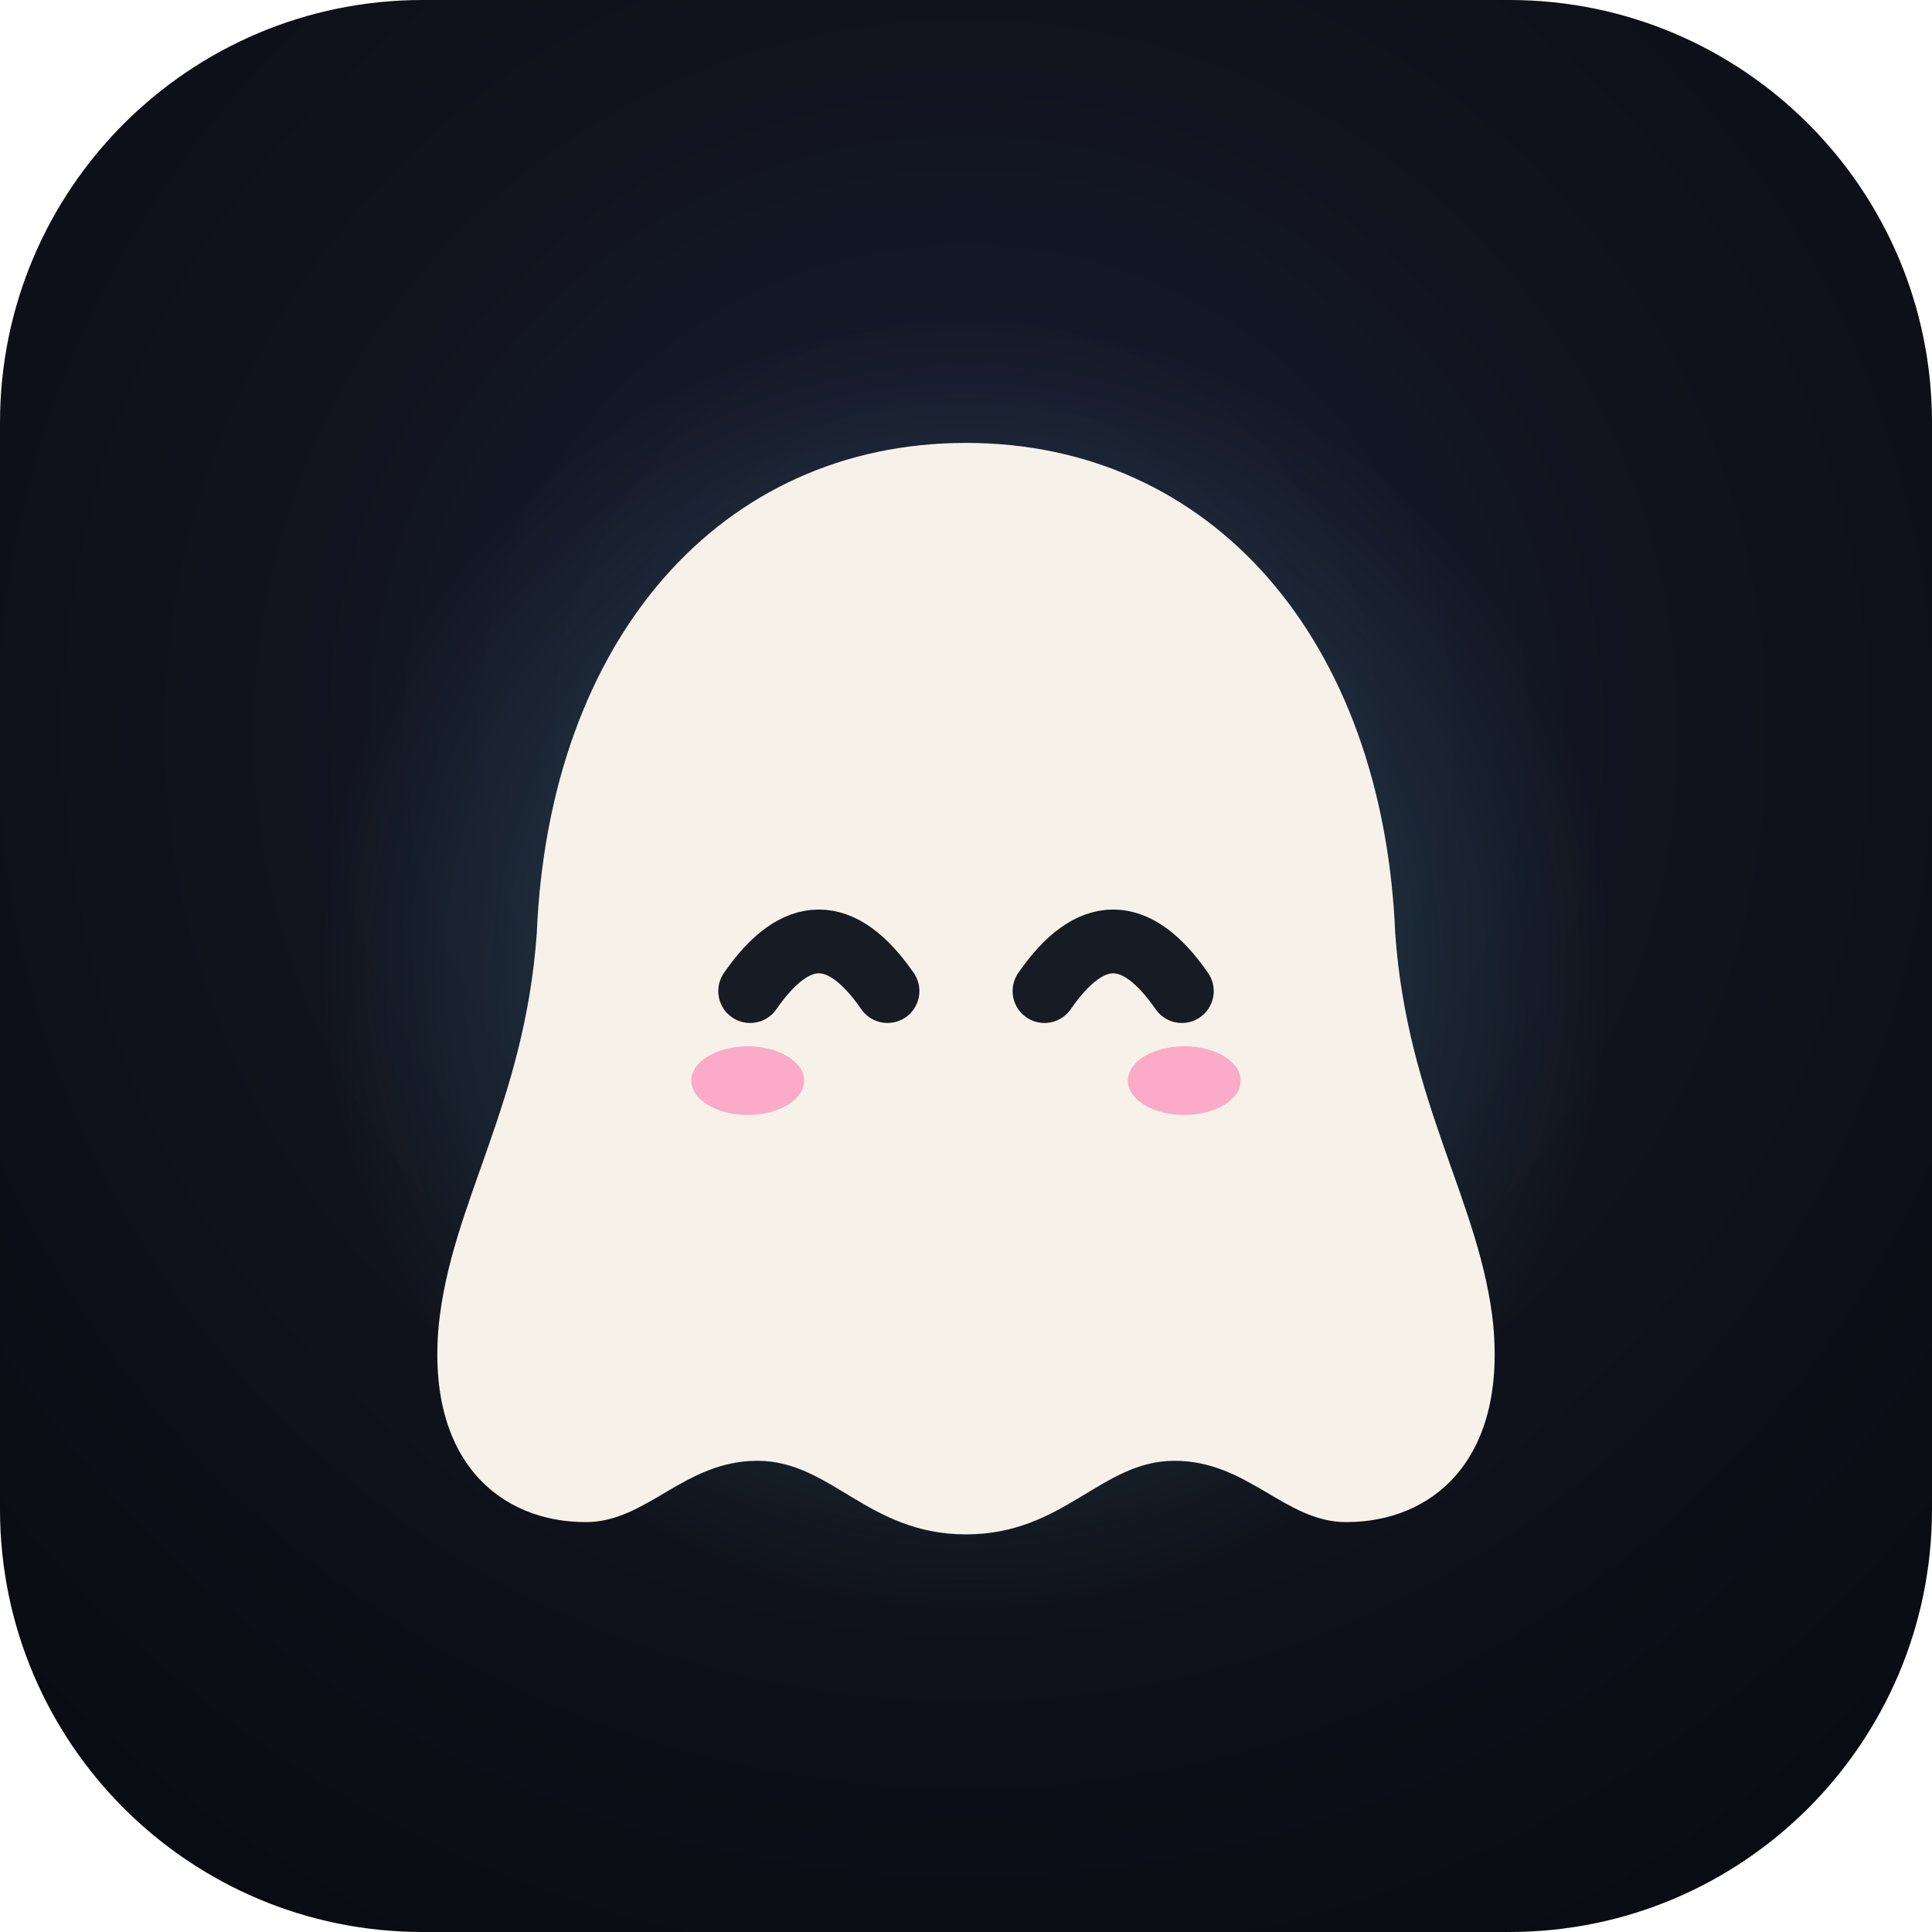
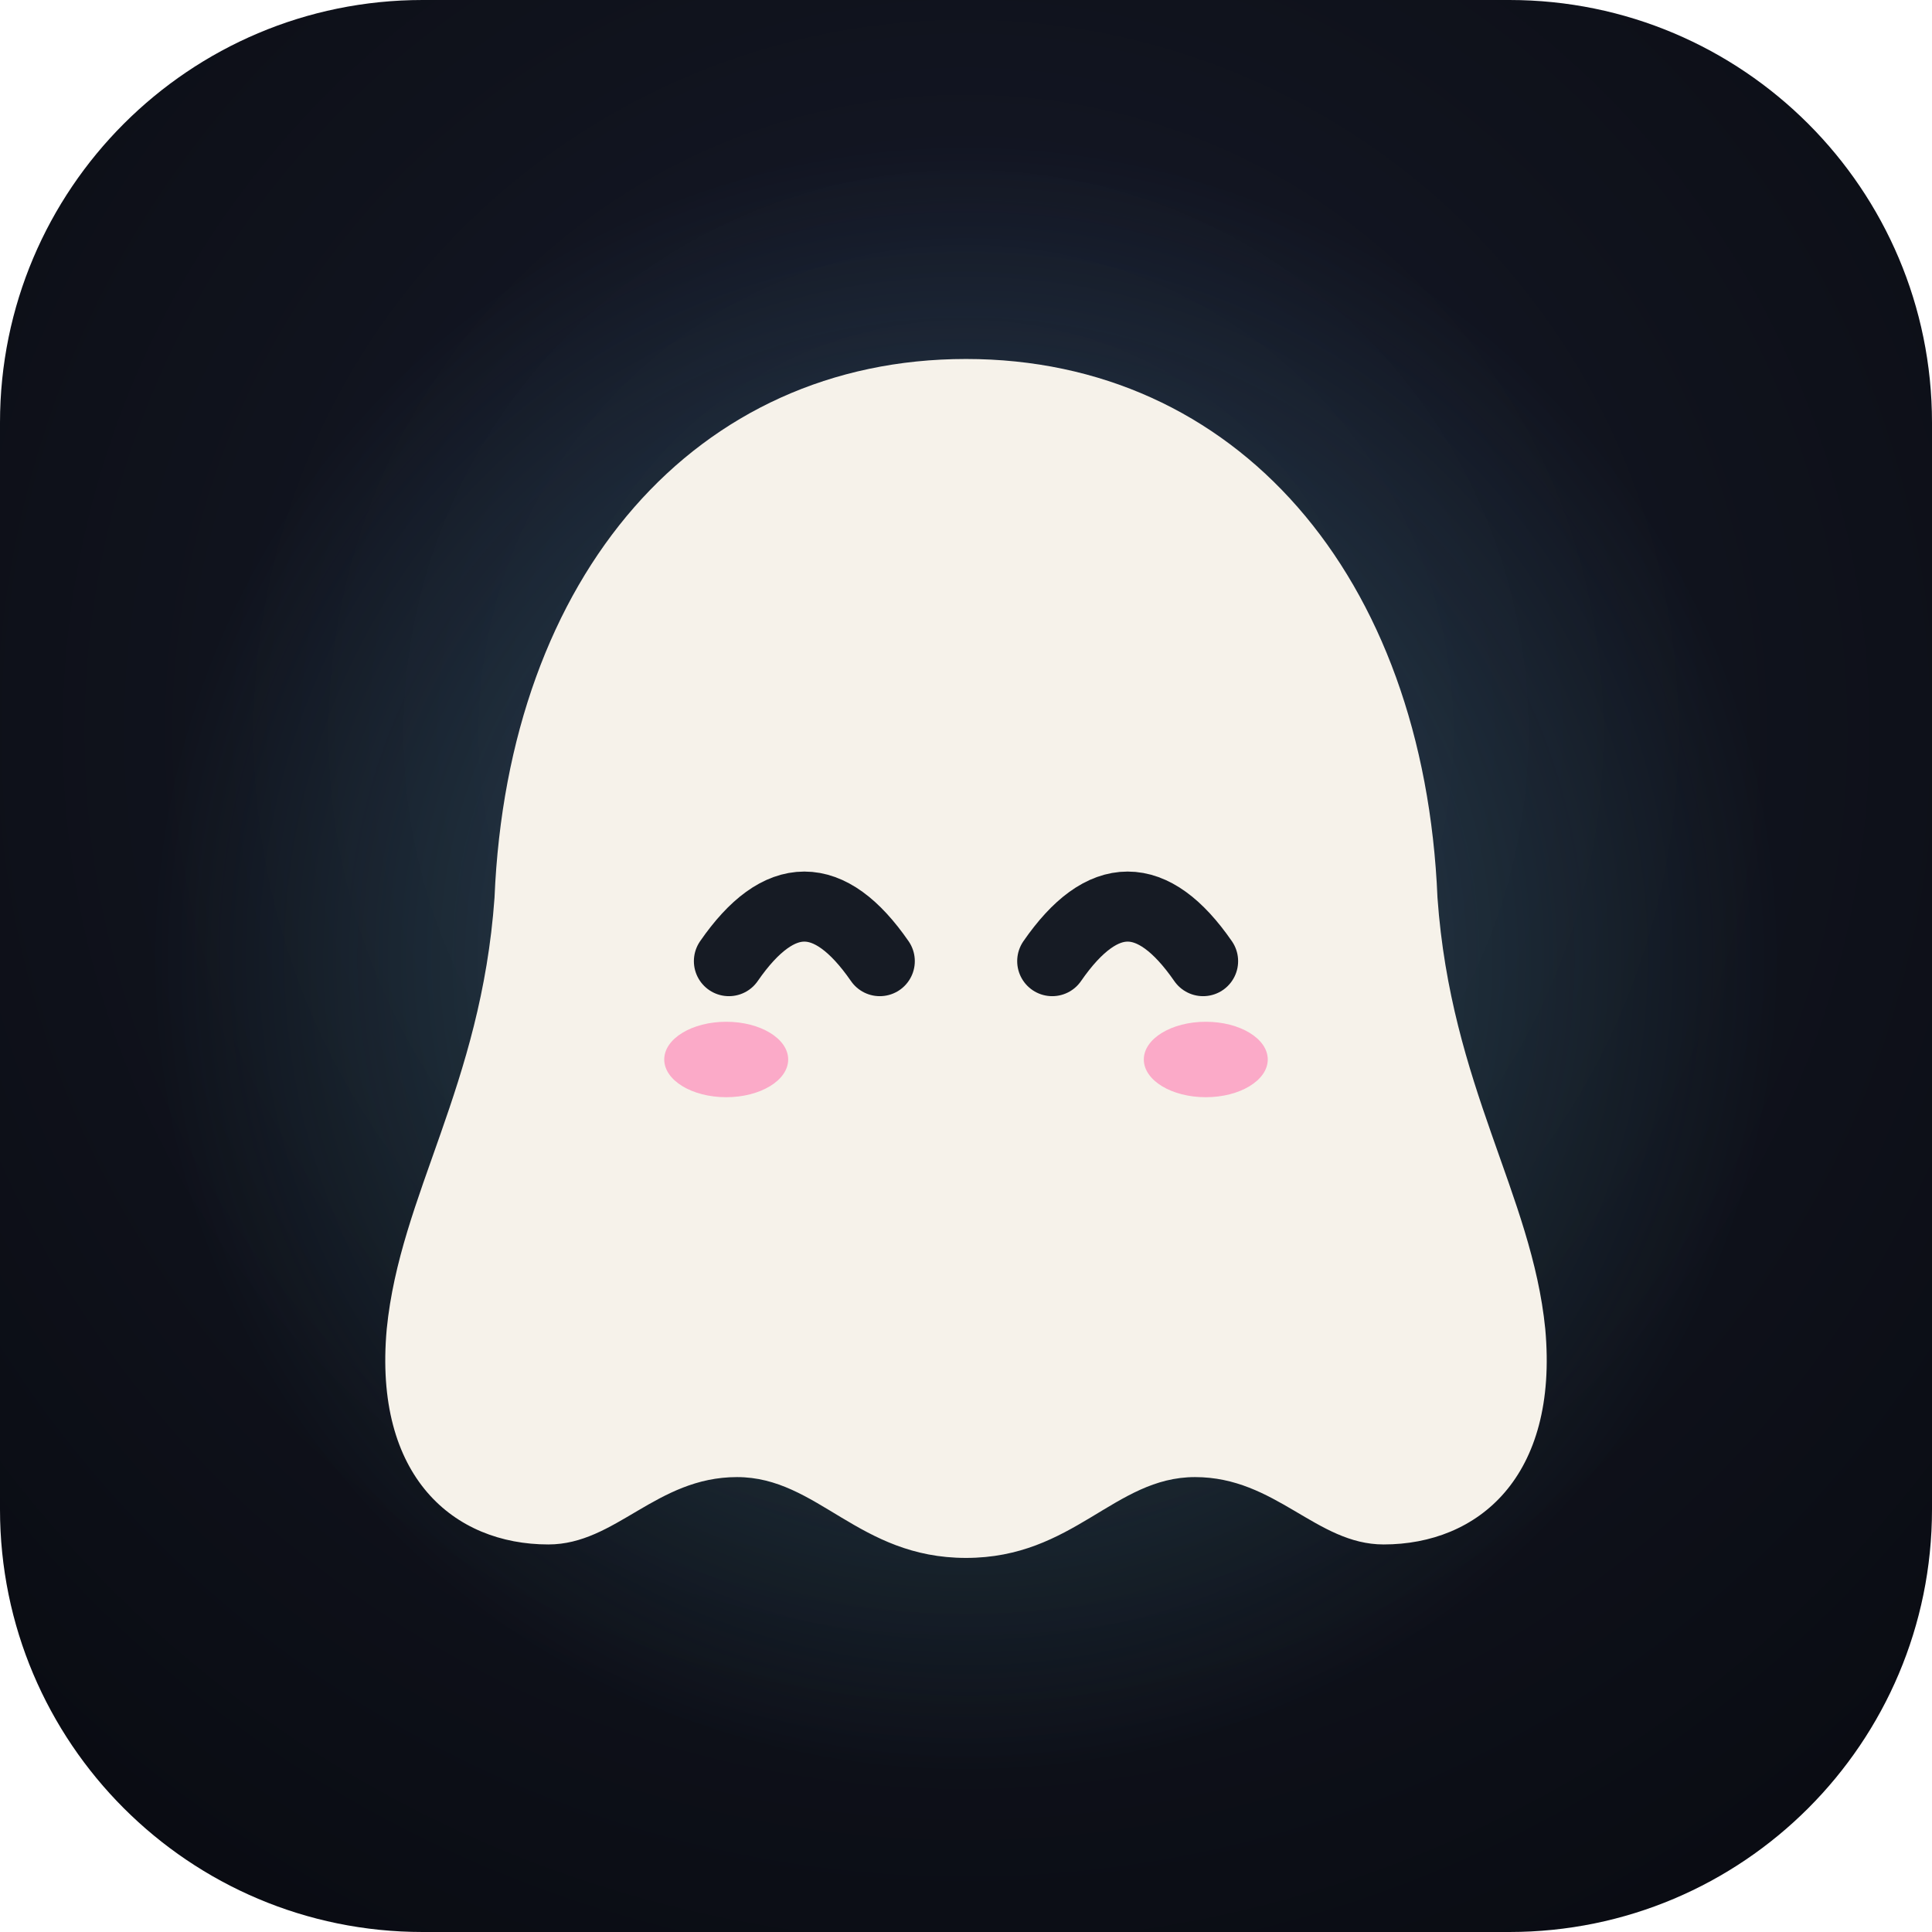
<svg xmlns="http://www.w3.org/2000/svg" viewBox="0 0 512 512">
  <defs>
    <radialGradient id="glow" cx="50%" cy="38%" r="70%">
      <stop offset="0" stop-color="#1a1d33" />
      <stop offset="0.55" stop-color="#10131d" />
      <stop offset="1" stop-color="#0a0c13" />
    </radialGradient>
    <radialGradient id="halo" cx="50%" cy="50%" r="50%">
      <stop offset="0" stop-color="#9d8cff" stop-opacity="0.42" />
      <stop offset="0.6" stop-color="#6fd3dc" stop-opacity="0.12" />
      <stop offset="1" stop-color="#6fd3dc" stop-opacity="0" />
    </radialGradient>
  </defs>
  <rect width="512" height="512" rx="112" fill="url(#glow)" />
-   <circle cx="256" cy="256" r="170" fill="url(#halo)" />
-   <g transform="translate(256 262) scale(3.25) translate(-50 -48.5)">
+   <circle cx="256" cy="254" r="215" fill="url(#halo)" />
+   <g transform="translate(256 254) scale(3.57) translate(-50 -48.5)">
    <path fill="#f6f2ea" d="M50 4C70 4 84 20 85 44C86 58 92 66 93 76C94 87 88 92 81 92C76 92 73 87 67 87C61 87 58 93 50 93C42 93 39 87 33 87C27 87 24 92 19 92C12 92 6 87 7 76C8 66 14 58 15 44C16 20 30 4 50 4Z" />
    <path d="M32.40 48.70Q38.0 40.60 43.60 48.70" fill="none" stroke="#161b24" stroke-width="5.2" stroke-linecap="round" />
    <path d="M56.40 48.70Q62.0 40.60 67.60 48.70" fill="none" stroke="#161b24" stroke-width="5.2" stroke-linecap="round" />
    <ellipse cx="32.20" cy="56.00" rx="4.6" ry="2.8" fill="#ff7ab0" fill-opacity="0.6" />
    <ellipse cx="67.80" cy="56.00" rx="4.6" ry="2.8" fill="#ff7ab0" fill-opacity="0.6" />
  </g>
</svg>
